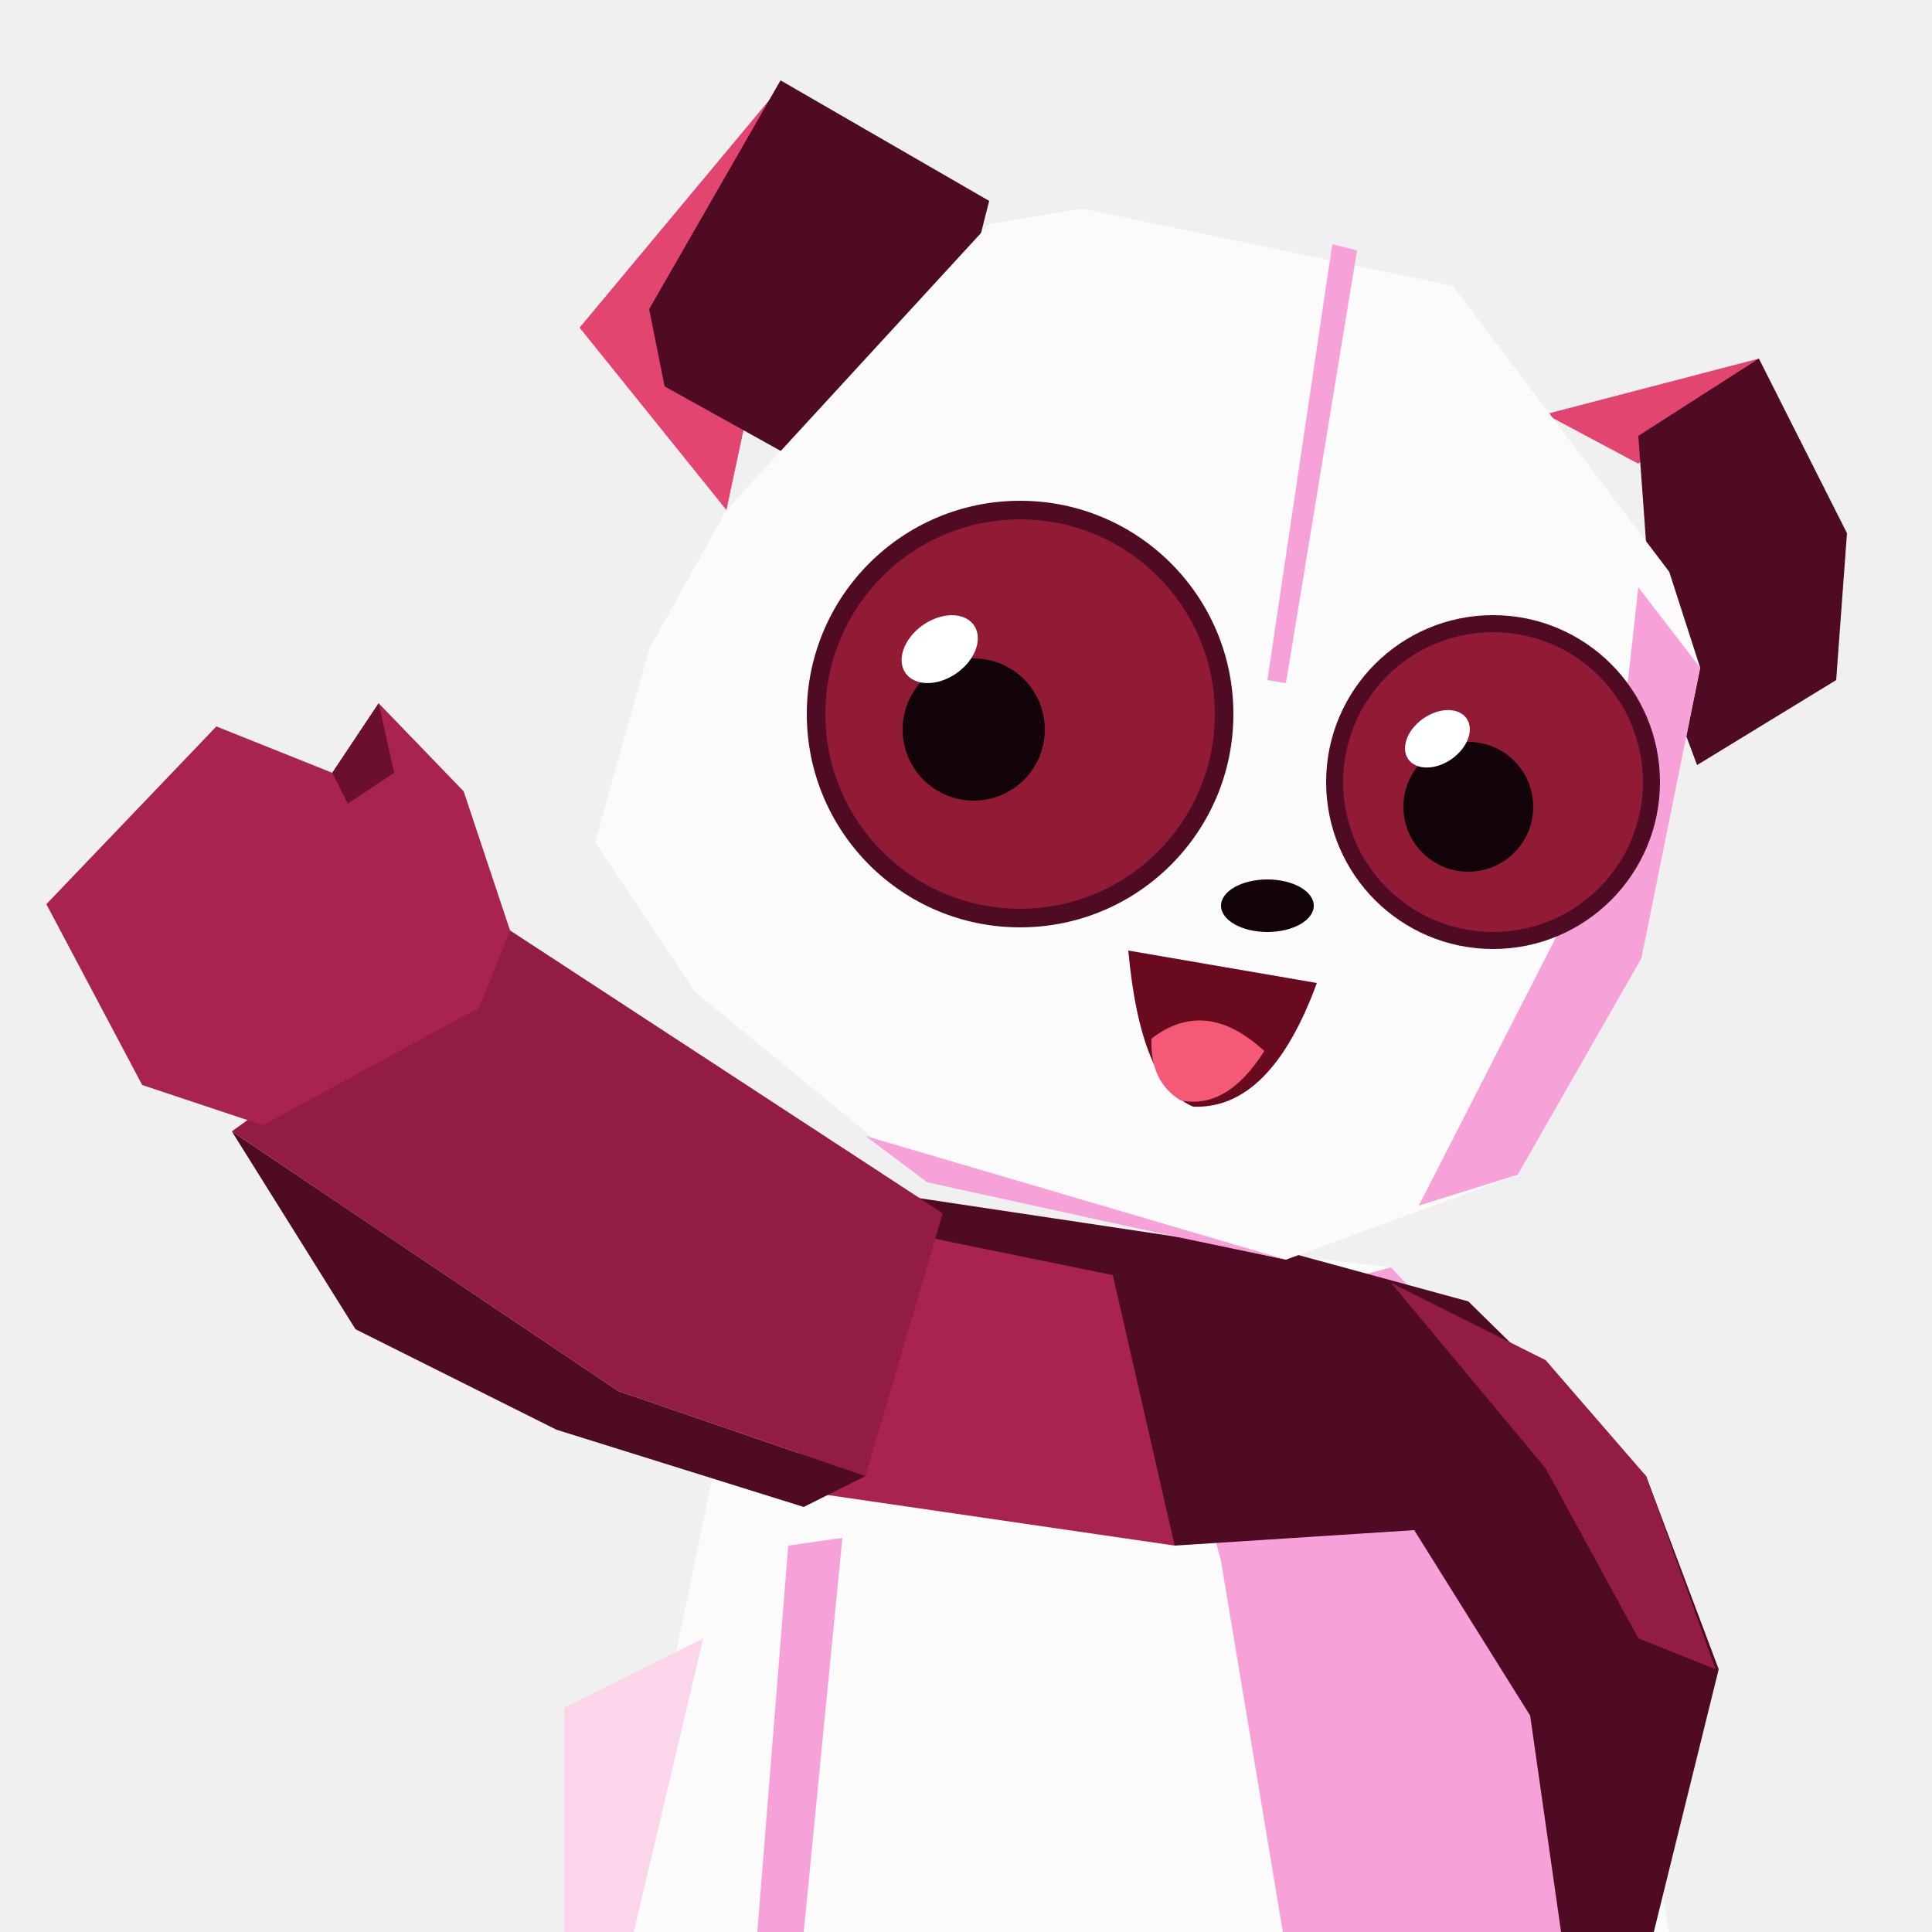
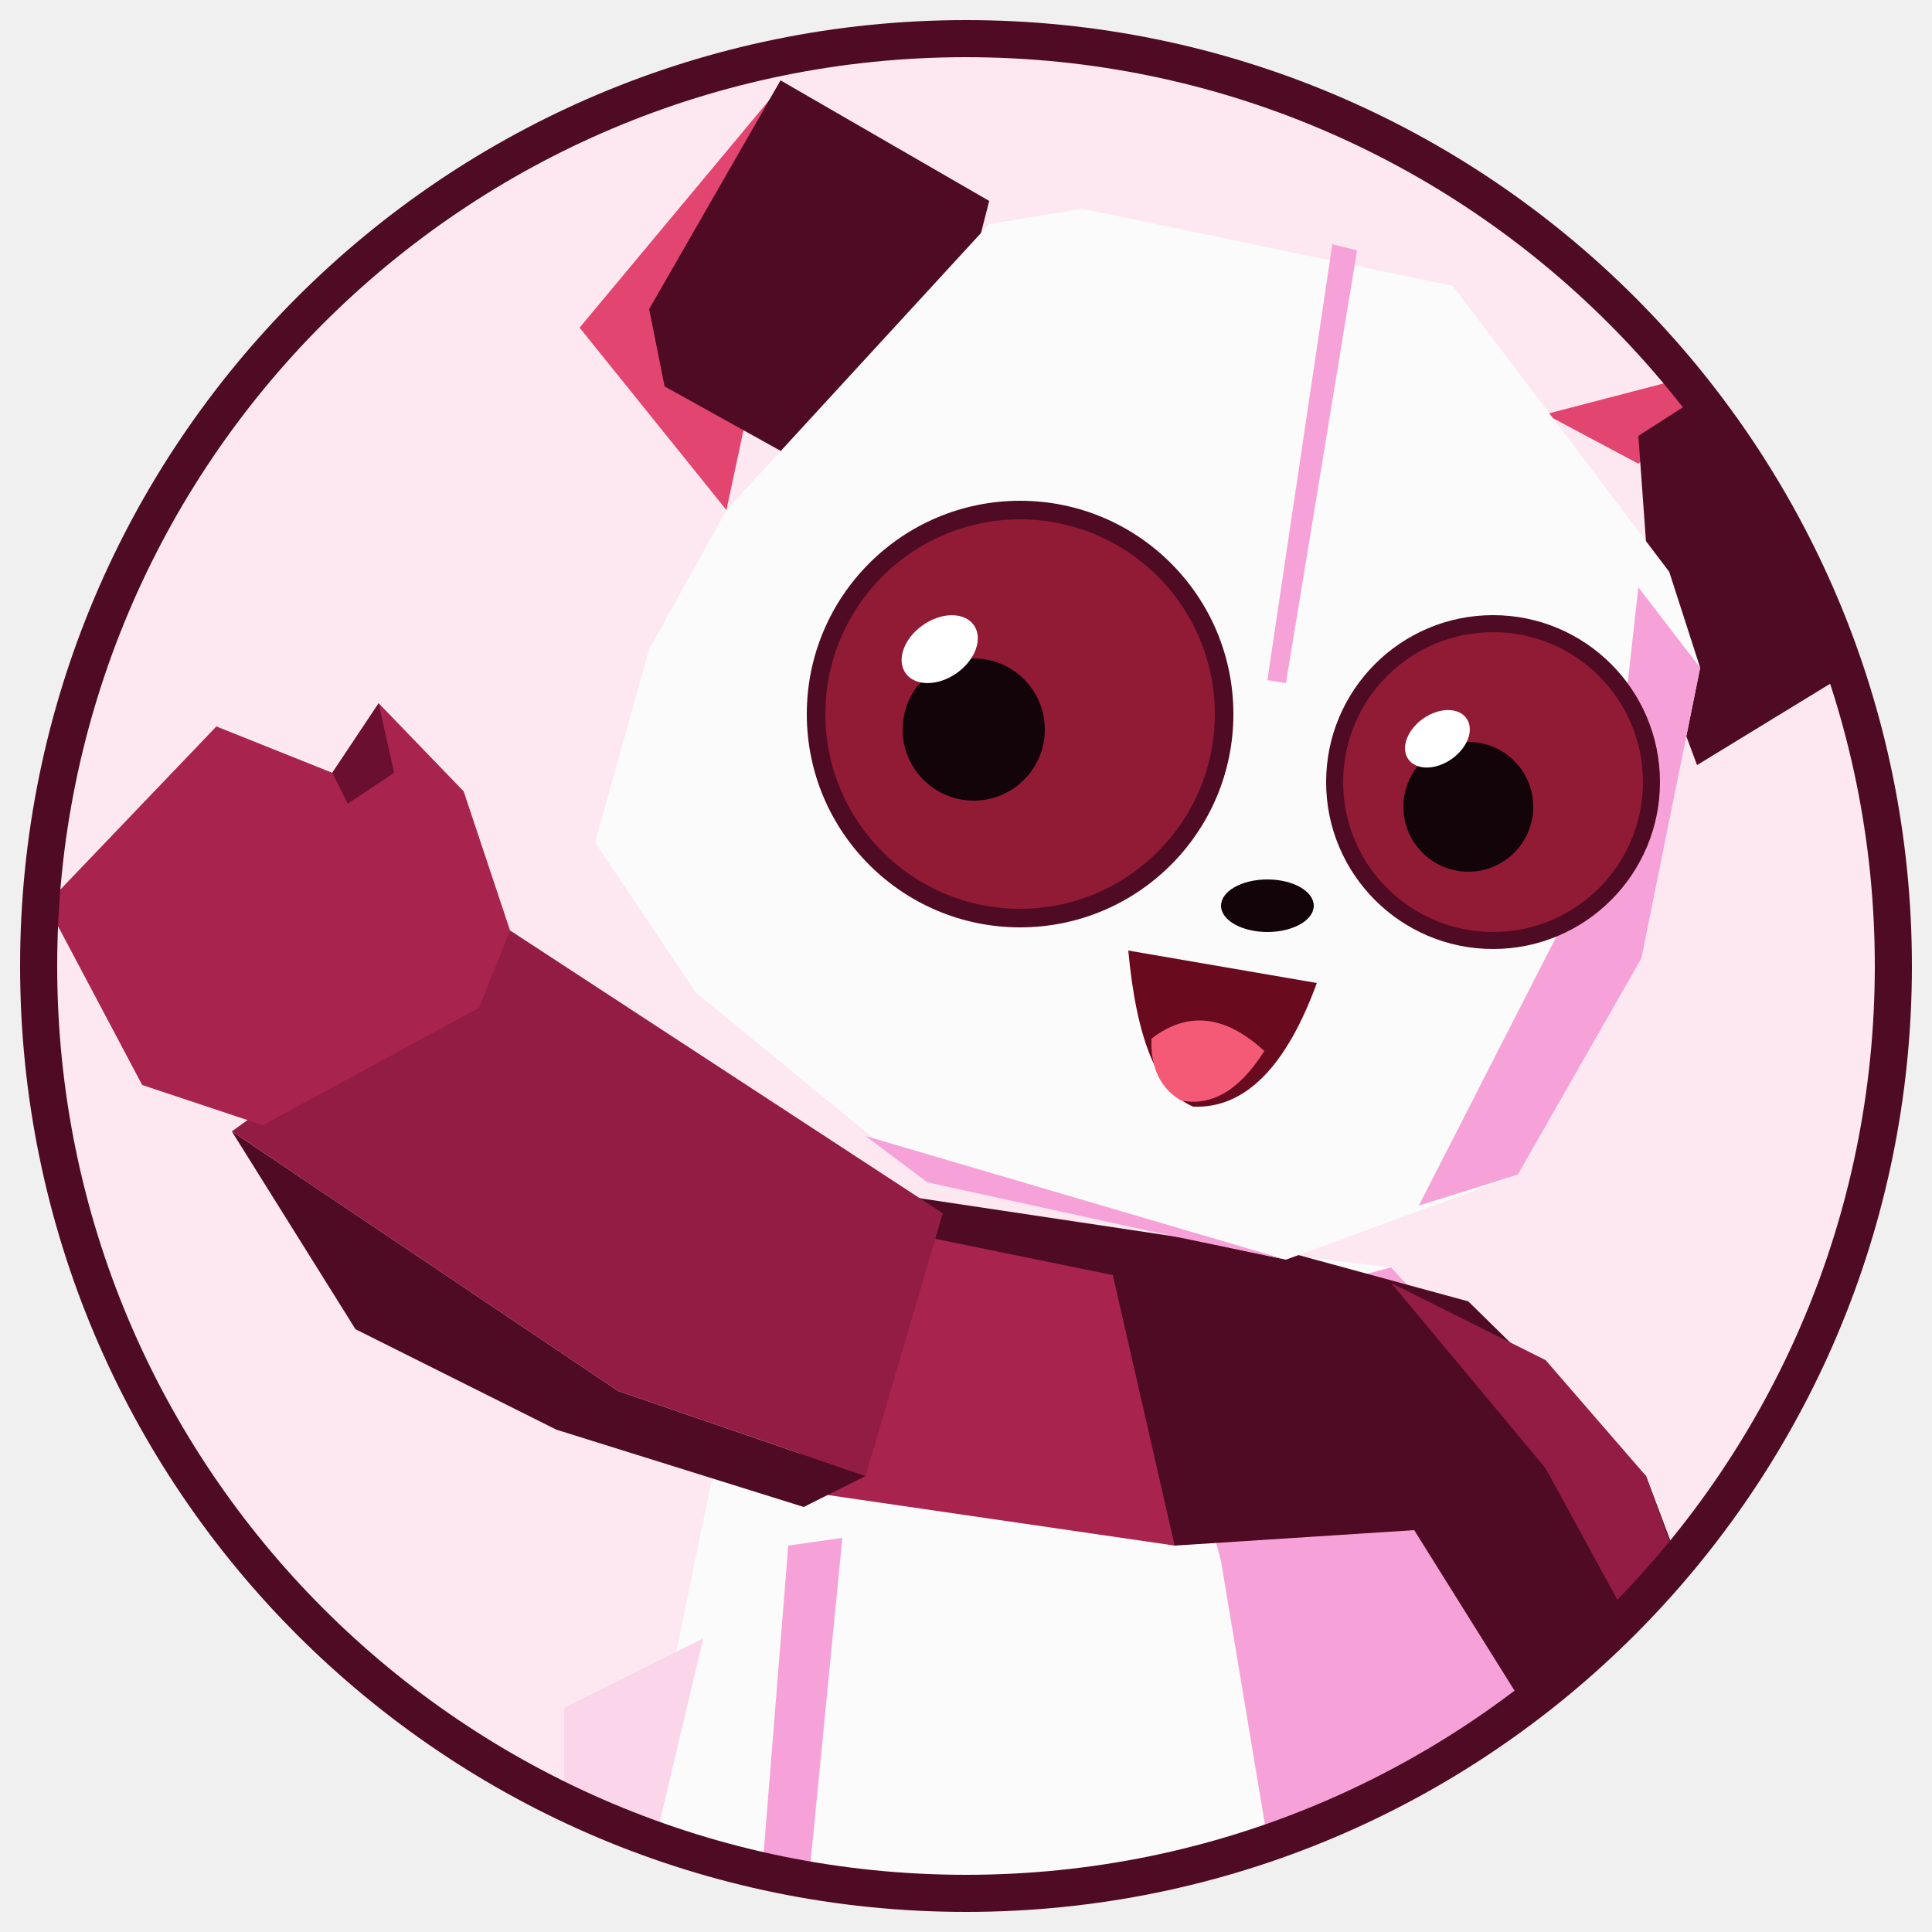
<svg xmlns="http://www.w3.org/2000/svg" viewBox="0 0 1250 1250" width="1250" height="1250">
  <defs>
    <style>
      .maroon  { fill: #4f0a24; }
      .wine    { fill: #6a0f30; }
      .crimson { fill: #921c43; }
      .berry   { fill: #a8244f; }
      .rose    { fill: #e2456f; }
      .blush   { fill: #f6a2d8; }
      .pale    { fill: #fbd6ea; }
      .white   { fill: #fbfbfb; }
      .iris    { fill: #911a35; }
      .rim     { fill: #4f0a24; }
      .pupil   { fill: #120408; }
      .shine   { fill: #ffffff; }
    </style>
+     <clipPath id="disc">
+       <circle cx="625" cy="625" r="600" />
+     </clipPath>
  </defs>
-   <g id="ears">
-     <polygon class="rose" points="375,212 500,62 520,96 470,330" />
-     <polygon class="maroon" points="505,52 640,130 612,240 520,300 430,250 420,200" />
-     <polygon class="blush" points="470,330 520,300 612,240 650,180 600,330" />
-     <polygon class="rose" points="1000,268 1138,232 1060,300" />
-     <polygon class="maroon" points="1060,282 1138,232 1195,345 1188,440 1098,495 1070,420" />
+   <circle cx="625" cy="625" r="600" fill="#fde8f1" />
+   <g clip-path="url(#disc)">
+     <g id="ears">
+       <polygon class="rose" points="375,212 500,62 520,96 470,330" />
+       <polygon class="maroon" points="505,52 640,130 612,240 520,300 430,250 420,200" />
+       <polygon class="blush" points="470,330 520,300 612,240 650,180 600,330" />
+       <polygon class="rose" points="1000,268 1138,232 1060,300" />
+       <polygon class="maroon" points="1060,282 1138,232 1195,345 1188,440 1098,495 1070,420" />
+     </g>
+     <g id="body">
+       <polygon class="white" points="460,960 560,780 900,820 1030,960 1080,1250 400,1250" />
+       <polygon class="blush" points="750,860 900,820 1030,960 1060,1250 830,1250 790,1010" />
+       <polygon class="pale" points="365,1105 455,1060 410,1250 365,1250" />
+       <polygon class="blush" points="510,1000 545,995 520,1250 490,1250" />
+     </g>
+     <g id="collar">
+       <polygon class="maroon" points="560,770 840,812 950,842 1065,955 1112,1080 1070,1250 1010,1250 990,1110 915,990 760,1000" />
+       <polygon class="crimson" points="900,830 1000,880 1065,955 1110,1080 1060,1060 1000,950" />
+       <polygon class="berry" points="500,780 720,825 760,1000 520,965" />
+     </g>
+     <g id="arm">
+       <polygon class="maroon" points="150,732 400,900 560,955 520,975 360,925 230,860" />
+       <polygon class="crimson" points="150,732 330,602 610,785 560,955 400,900" />
+       <polygon class="berry" points="30,585 140,470 215,500 245,455 300,512 330,602 310,652 170,728 92,702" />
+       <polygon class="wine" points="215,500 245,455 255,500 225,520" />
+     </g>
+     <g id="head">
+       <polygon class="white" points="470,330 640,145 700,135 940,185 1080,370 1100,432 1062,620 982,760 832,815 600,765 450,642 385,545 420,420" />
+       <polygon class="blush" points="1060,380 1100,432 1062,620 982,760 918,780 1010,600 1050,470" />
+       <polygon class="blush" points="560,735 832,815 760,800 600,765" />
+       <polygon class="blush" points="862,158 878,162 832,442 820,440" />
+     </g>
+     <g id="eyes">
+       <circle class="rim" cx="660" cy="462" r="138" />
+       <circle class="iris" cx="660" cy="462" r="126" />
+       <circle class="pupil" cx="630" cy="472" r="46" />
+       <ellipse class="shine" cx="608" cy="420" rx="27" ry="19" transform="rotate(-35 608 420)" />
+       <circle class="rim" cx="966" cy="506" r="108" />
+       <circle class="iris" cx="966" cy="506" r="97" />
+       <circle class="pupil" cx="950" cy="522" r="42" />
+       <ellipse class="shine" cx="930" cy="478" rx="23" ry="16" transform="rotate(-35 930 478)" />
+     </g>
+     <g id="face">
+       <ellipse class="pupil" cx="820" cy="586" rx="30" ry="17" />
+       <path fill="#6a0a1e" d="M730,615 L852,636 Q822,718 772,716 Q738,702 730,615 Z" />
+       <path fill="#f45a75" d="M745,672 Q780,645 818,680 Q794,718 764,712 Q744,700 745,672 Z" />
+     </g>
  </g>
-   <g id="body">
-     <polygon class="white" points="460,960 560,780 900,820 1030,960 1080,1250 400,1250" />
-     <polygon class="blush" points="750,860 900,820 1030,960 1060,1250 830,1250 790,1010" />
-     <polygon class="pale" points="365,1105 455,1060 410,1250 365,1250" />
-     <polygon class="blush" points="510,1000 545,995 520,1250 490,1250" />
-   </g>
-   <g id="collar">
-     <polygon class="maroon" points="560,770 840,812 950,842 1065,955 1112,1080 1070,1250 1010,1250 990,1110 915,990 760,1000" />
-     <polygon class="crimson" points="900,830 1000,880 1065,955 1110,1080 1060,1060 1000,950" />
-     <polygon class="berry" points="500,780 720,825 760,1000 520,965" />
-   </g>
-   <g id="arm">
-     <polygon class="maroon" points="150,732 400,900 560,955 520,975 360,925 230,860" />
-     <polygon class="crimson" points="150,732 330,602 610,785 560,955 400,900" />
-     <polygon class="berry" points="30,585 140,470 215,500 245,455 300,512 330,602 310,652 170,728 92,702" />
-     <polygon class="wine" points="215,500 245,455 255,500 225,520" />
-   </g>
-   <g id="head">
-     <polygon class="white" points="470,330 640,145 700,135 940,185 1080,370 1100,432 1062,620 982,760 832,815 600,765 450,642 385,545 420,420" />
-     <polygon class="blush" points="1060,380 1100,432 1062,620 982,760 918,780 1010,600 1050,470" />
-     <polygon class="blush" points="560,735 832,815 760,800 600,765" />
-     <polygon class="blush" points="862,158 878,162 832,442 820,440" />
-   </g>
-   <g id="eyes">
-     <circle class="rim" cx="660" cy="462" r="138" />
-     <circle class="iris" cx="660" cy="462" r="126" />
-     <circle class="pupil" cx="630" cy="472" r="46" />
-     <ellipse class="shine" cx="608" cy="420" rx="27" ry="19" transform="rotate(-35 608 420)" />
-     <circle class="rim" cx="966" cy="506" r="108" />
-     <circle class="iris" cx="966" cy="506" r="97" />
-     <circle class="pupil" cx="950" cy="522" r="42" />
-     <ellipse class="shine" cx="930" cy="478" rx="23" ry="16" transform="rotate(-35 930 478)" />
-   </g>
-   <g id="face">
-     <ellipse class="pupil" cx="820" cy="586" rx="30" ry="17" />
-     <path fill="#6a0a1e" d="M730,615 L852,636 Q822,718 772,716 Q738,702 730,615 Z" />
-     <path fill="#f45a75" d="M745,672 Q780,645 818,680 Q794,718 764,712 Q744,700 745,672 Z" />
-   </g>
+   <circle cx="625" cy="625" r="600" fill="none" stroke="#4f0a24" stroke-width="24" />
</svg>
